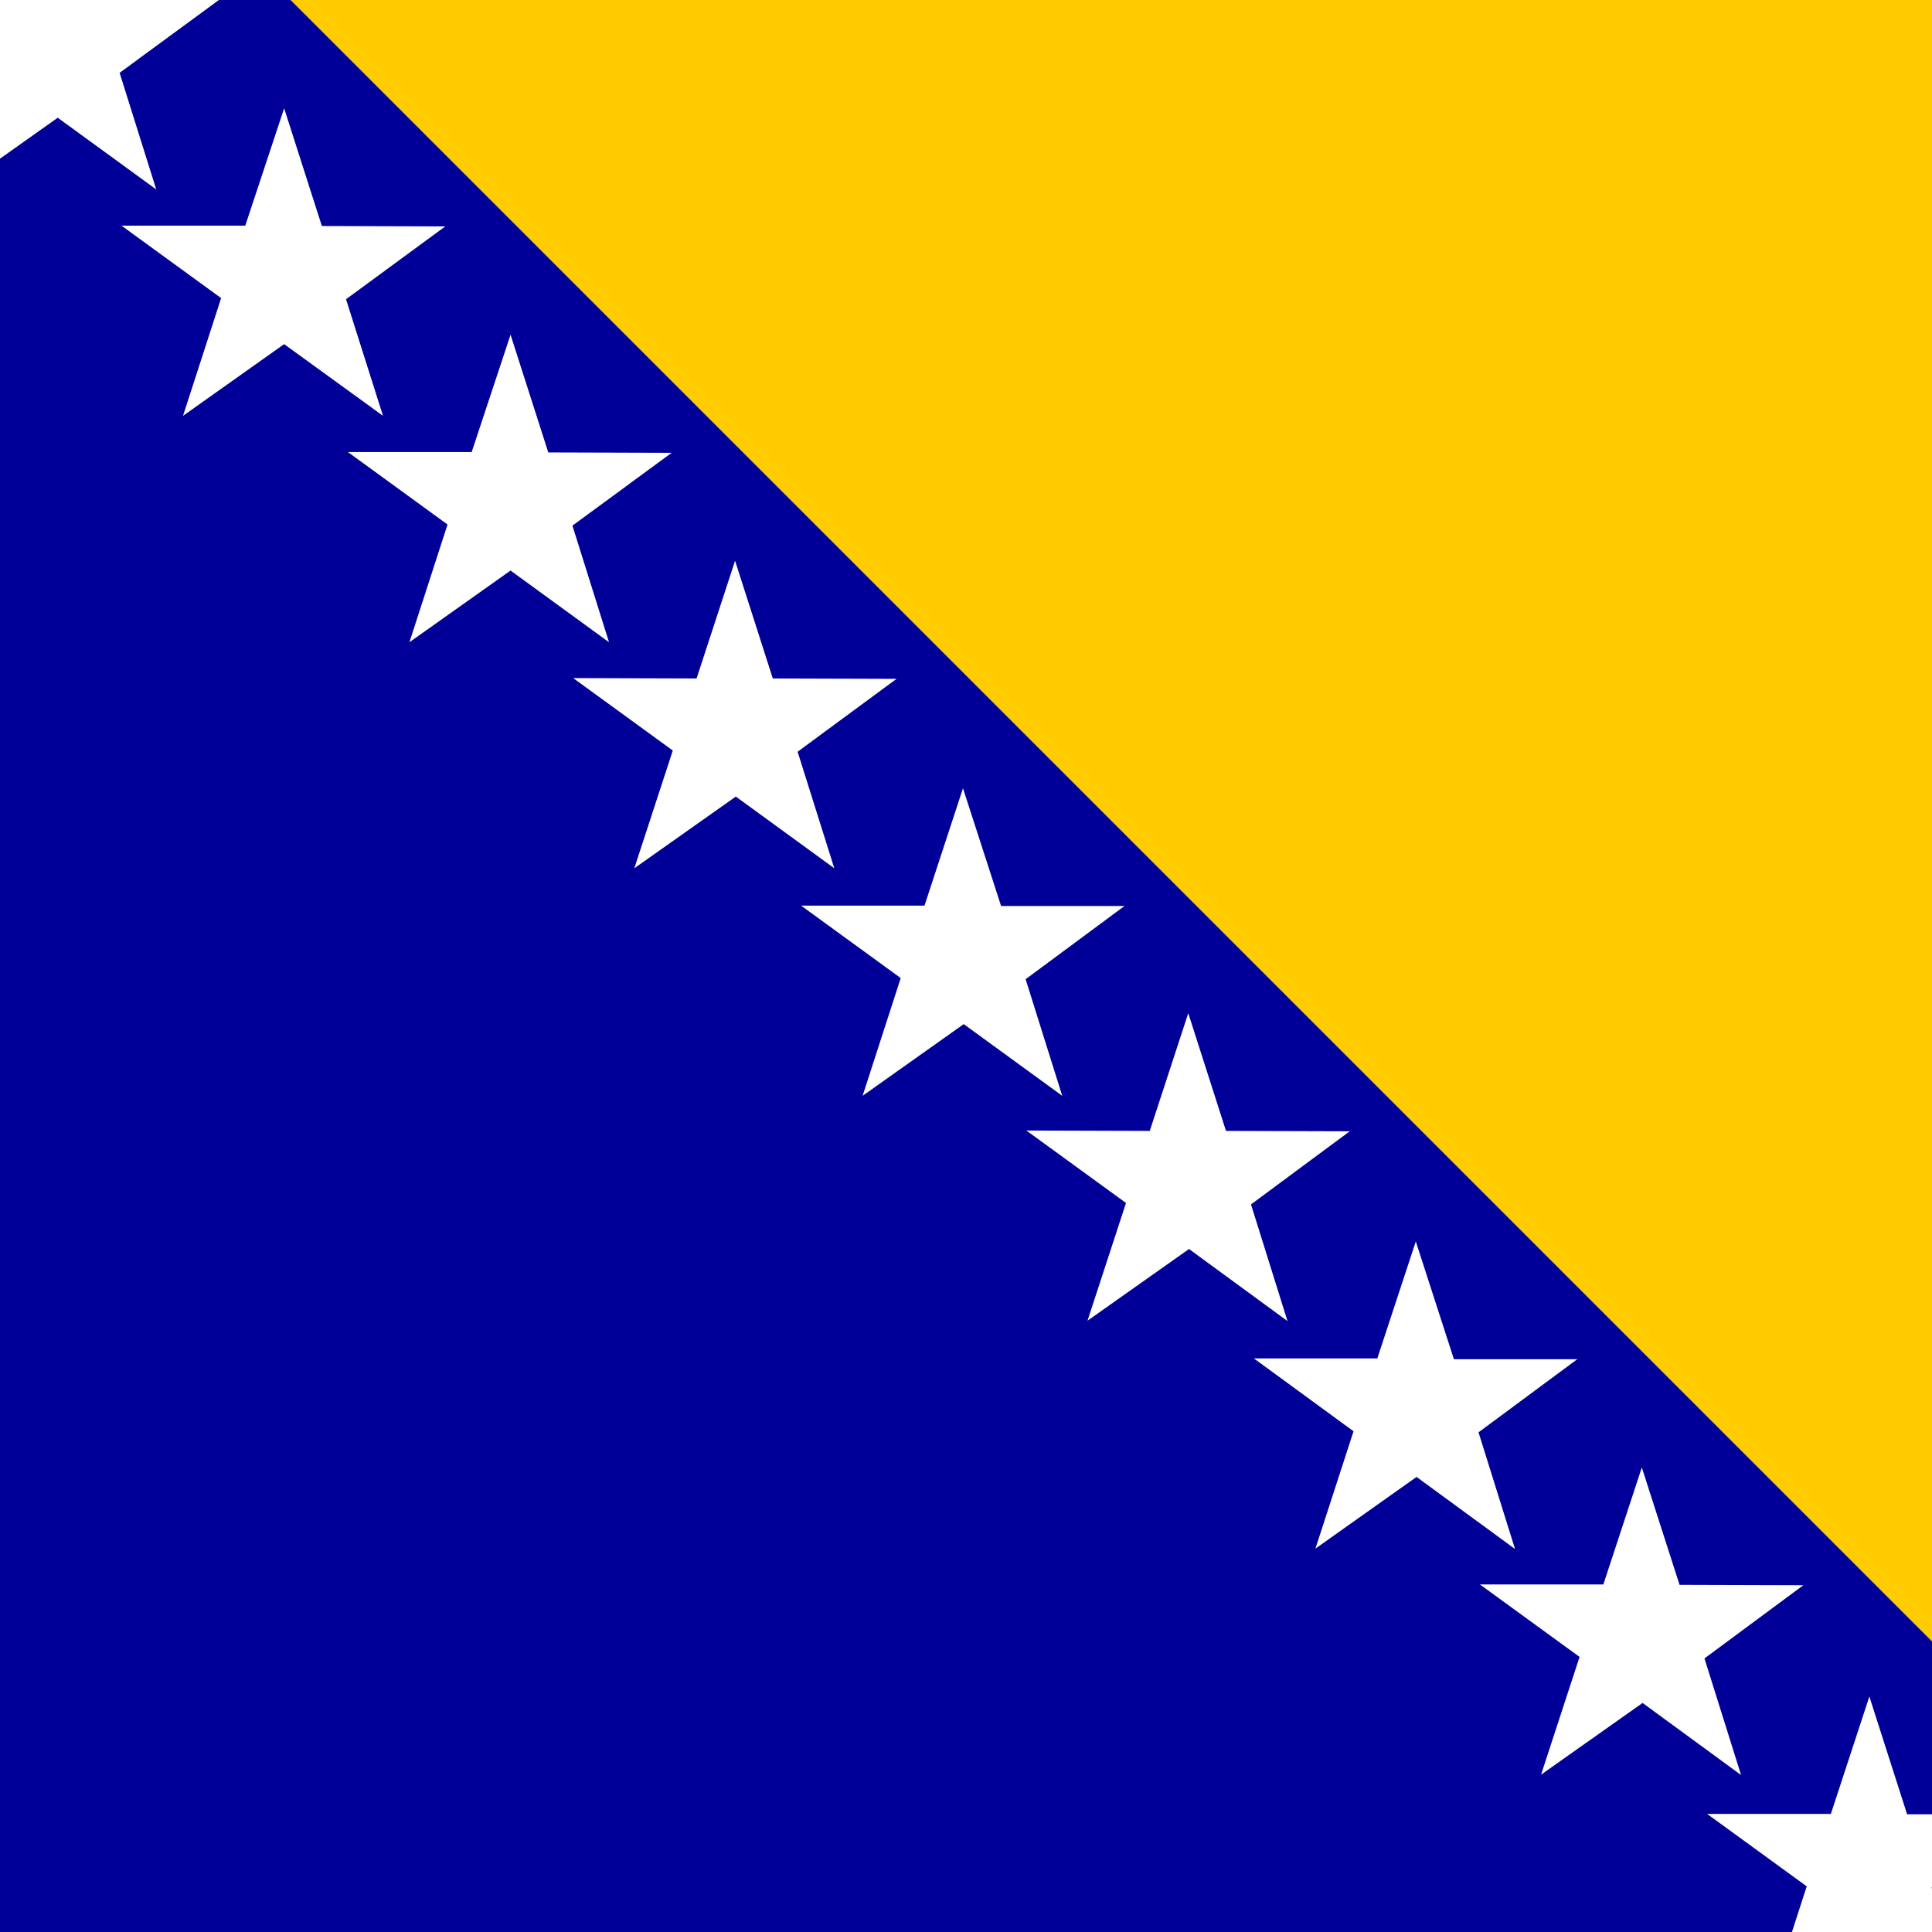
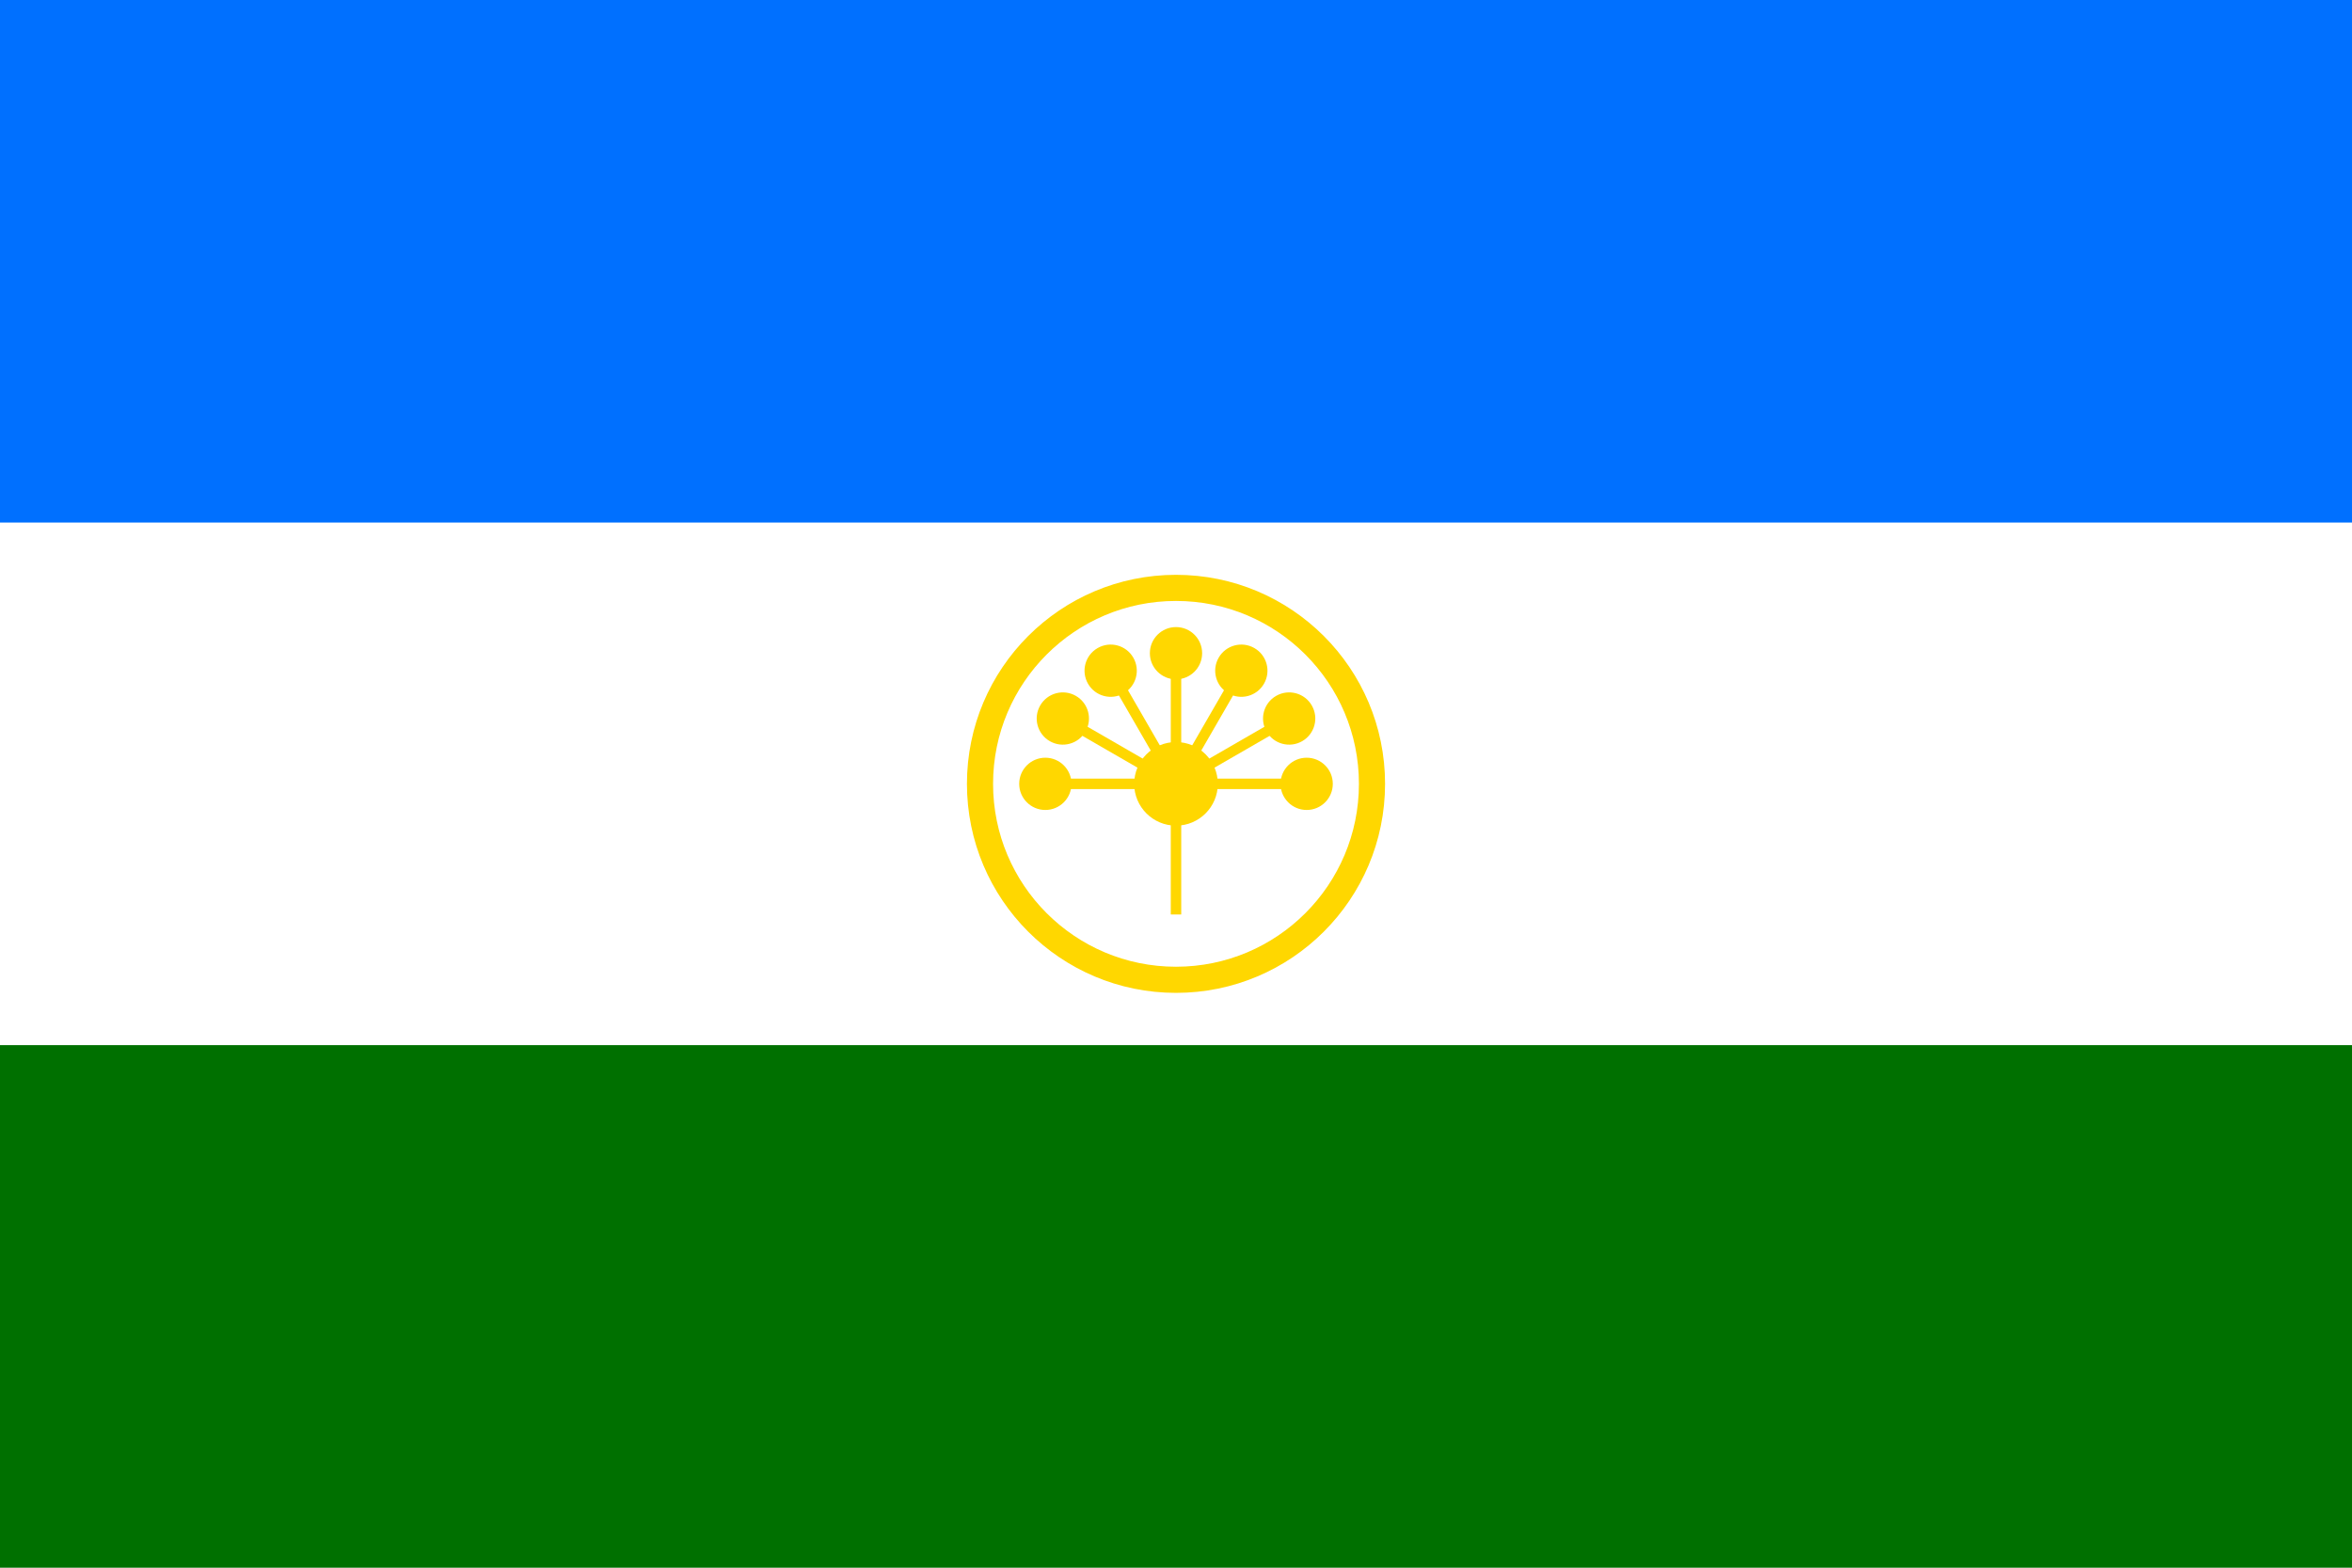
- <svg xmlns="http://www.w3.org/2000/svg" id="flag-icon-css-ba" viewBox="0 0 512 512">
-   <defs>
-     <clipPath id="a">
-       <path fill-opacity=".7" d="M0 0h512v512H0z" />
-     </clipPath>
-   </defs>
-   <g fill-rule="evenodd" clip-path="url(#a)">
-     <path fill="#009" d="M0 0h512v512H0z" />
-     <path fill="#fc0" d="M77 0l437 437V0H77z" />
-     <path fill="#FFF" d="M461.4 470.4l-26.1-19.1-26.9 19 10.2-31.2-26.4-19.2h32.7l10.2-31 10 31.1 32.8.1-26.2 19.4 9.7 30.9zm76.7 10.4h-32.7l-10-31.2-10.2 31.1h-32.8l26.4 19.2-10.1 31.2 26.8-19 26.2 19-9.8-30.9 26.2-19.4zM391.8 379.6l26.2-19.4h-32.7L375.2 329 365 360h-32.7l26.4 19.3-10.1 31.1 26.8-19 26.1 19.1-9.7-31zm-60.3-60.4l26.2-19.4-32.8-.1-10-31.2-10.2 31.2-32.7-.1 26.4 19.2-10.2 31.2 26.9-19 26.1 19.1-9.7-31zm-59.7-59.7l26.2-19.4h-32.7l-10.1-31.2L245 240h-32.7l26.4 19.2-10.1 31.2 26.8-19 26.1 19-9.7-30.9zm-60.4-60.3l26.2-19.3-32.8-.1-10-31.2-10.2 31.2-32.7-.1 26.4 19.2-10.2 31.2 26.9-19 26.1 19-9.7-30.8zm-59.7-59.9L178 120l-32.7-.1-10-31.2-10.3 31.1H92.2l26.4 19.2-10.1 31.2 26.8-19 26.1 19-9.7-30.9zm-60-60L118 60l-32.7-.1-10-31.2L65 59.8H32.2L58.6 79l-10.1 31.2 26.8-19 26.2 19-9.8-30.9zm-60-60L58 0 25.2-.1l-10-31.2L4.8-.2h-32.7L-1.4 19l-10.1 31.2 26.8-19 26.1 19-9.7-30.9z" />
+ <svg xmlns="http://www.w3.org/2000/svg" width="900" height="600" version="1.1" viewBox="0 0 900 600">
+   <path d="m0 300h900v300h-900z" fill="#007000" stroke-width="2.45" />
+   <path d="m0 0h900v300h-900z" fill="#0070ff" stroke-width="2.45" />
+   <path d="m0 200h900v200h-900z" fill="#fff" stroke-width="2" />
+   <circle cx="450" cy="300" r="75" fill="none" stroke="#ffd700" stroke-width="10" />
+   <circle cx="450" cy="300" r="16" fill="#ffd700" stroke-width="2" />
+   <g transform="matrix(2,0,0,2,450,300)">
+     <path d="m0 0h25" stroke="#ffd700" stroke-width="2" />
+     <circle cx="25" r="5" fill="#ffd700" />
  </g>
+   <g transform="matrix(1.7321 -1 1 1.7321 450 300)">
+     <path d="m0 0h25" stroke="#ffd700" stroke-width="2" />
+     <circle cx="25" r="5" fill="#ffd700" />
+   </g>
+   <g transform="matrix(1 -1.7321 1.7321 1 450 300)">
+     <path d="m0 0h25" stroke="#ffd700" stroke-width="2" />
+     <circle cx="25" r="5" fill="#ffd700" />
+   </g>
+   <g transform="matrix(0,-2,2,0,450,300)">
+     <path d="m0 0h25" stroke="#ffd700" stroke-width="2" />
+     <circle cx="25" r="5" fill="#ffd700" />
+   </g>
+   <g transform="matrix(-1 -1.7321 1.7321 -1 450 300)">
+     <path d="m0 0h25" stroke="#ffd700" stroke-width="2" />
+     <circle cx="25" r="5" fill="#ffd700" />
+   </g>
+   <g transform="matrix(-1.7321 -1 1 -1.7321 450 300)">
+     <path d="m0 0h25" stroke="#ffd700" stroke-width="2" />
+     <circle cx="25" r="5" fill="#ffd700" />
+   </g>
+   <g transform="matrix(-2,0,0,-2,450,300)">
+     <path d="m0 0h25" stroke="#ffd700" stroke-width="2" />
+     <circle cx="25" r="5" fill="#ffd700" />
+   </g>
+   <path d="m450 300v50" stroke="#ffd700" stroke-width="4" />
</svg>
